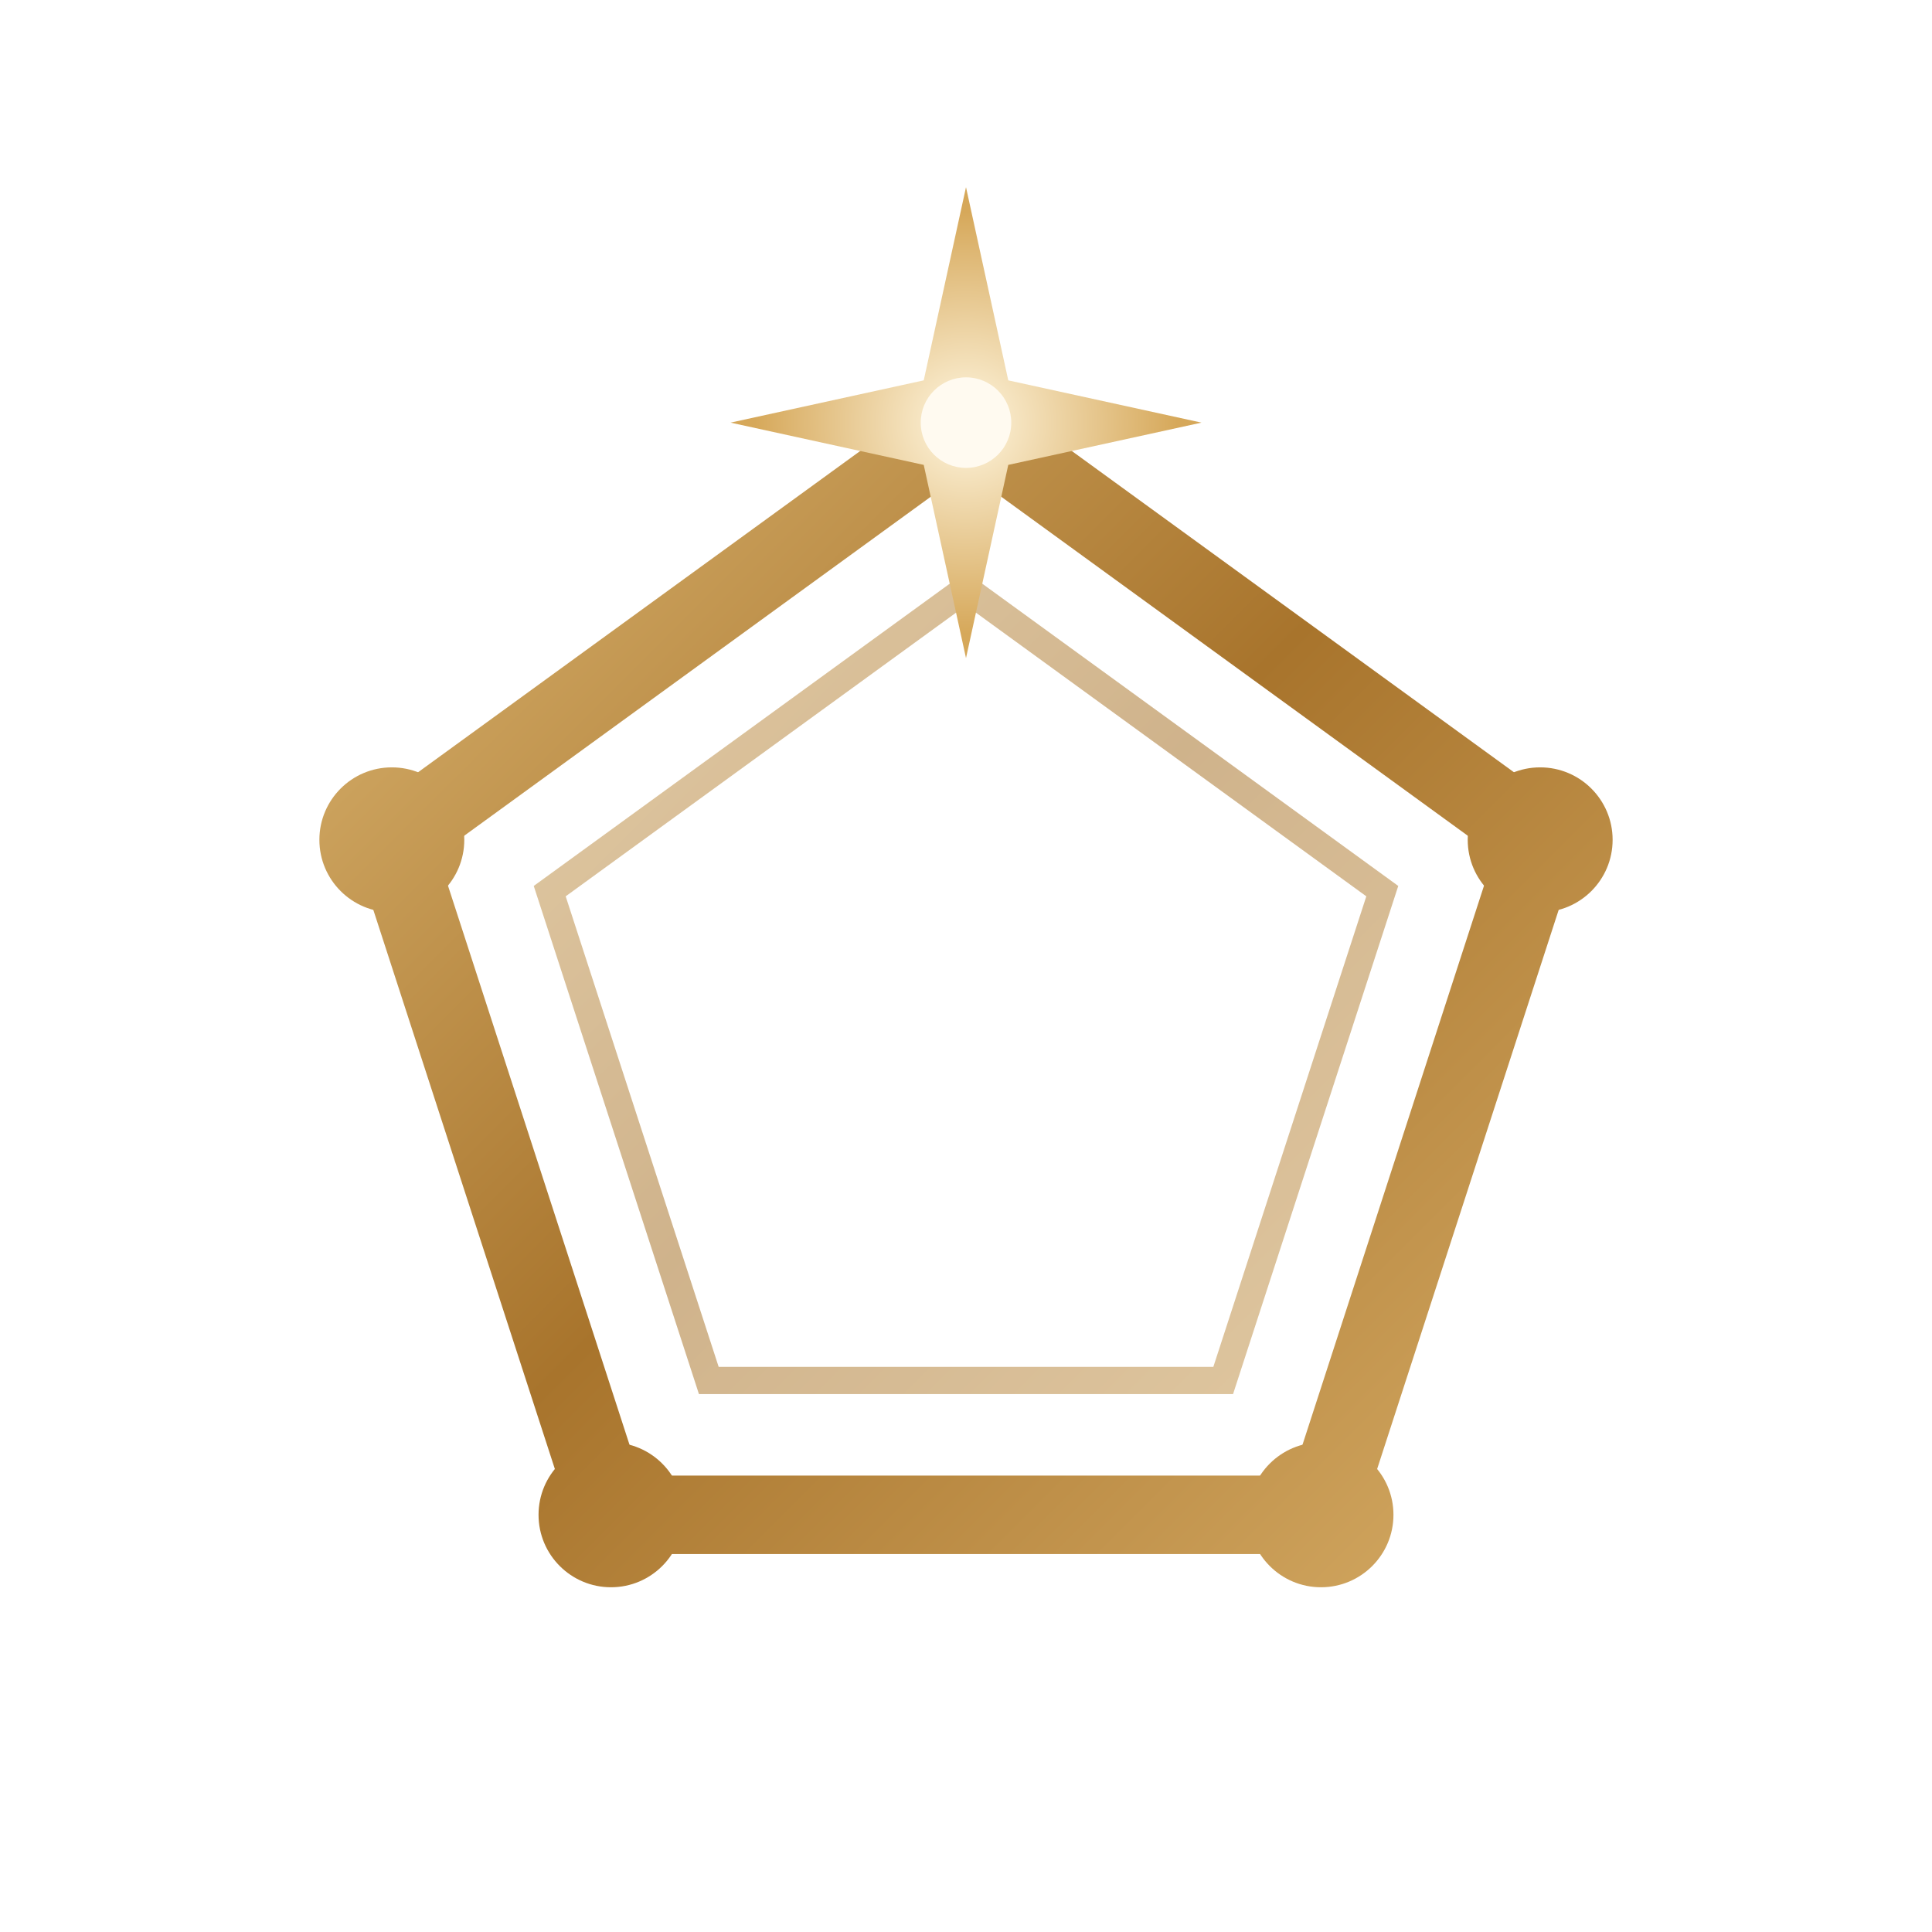
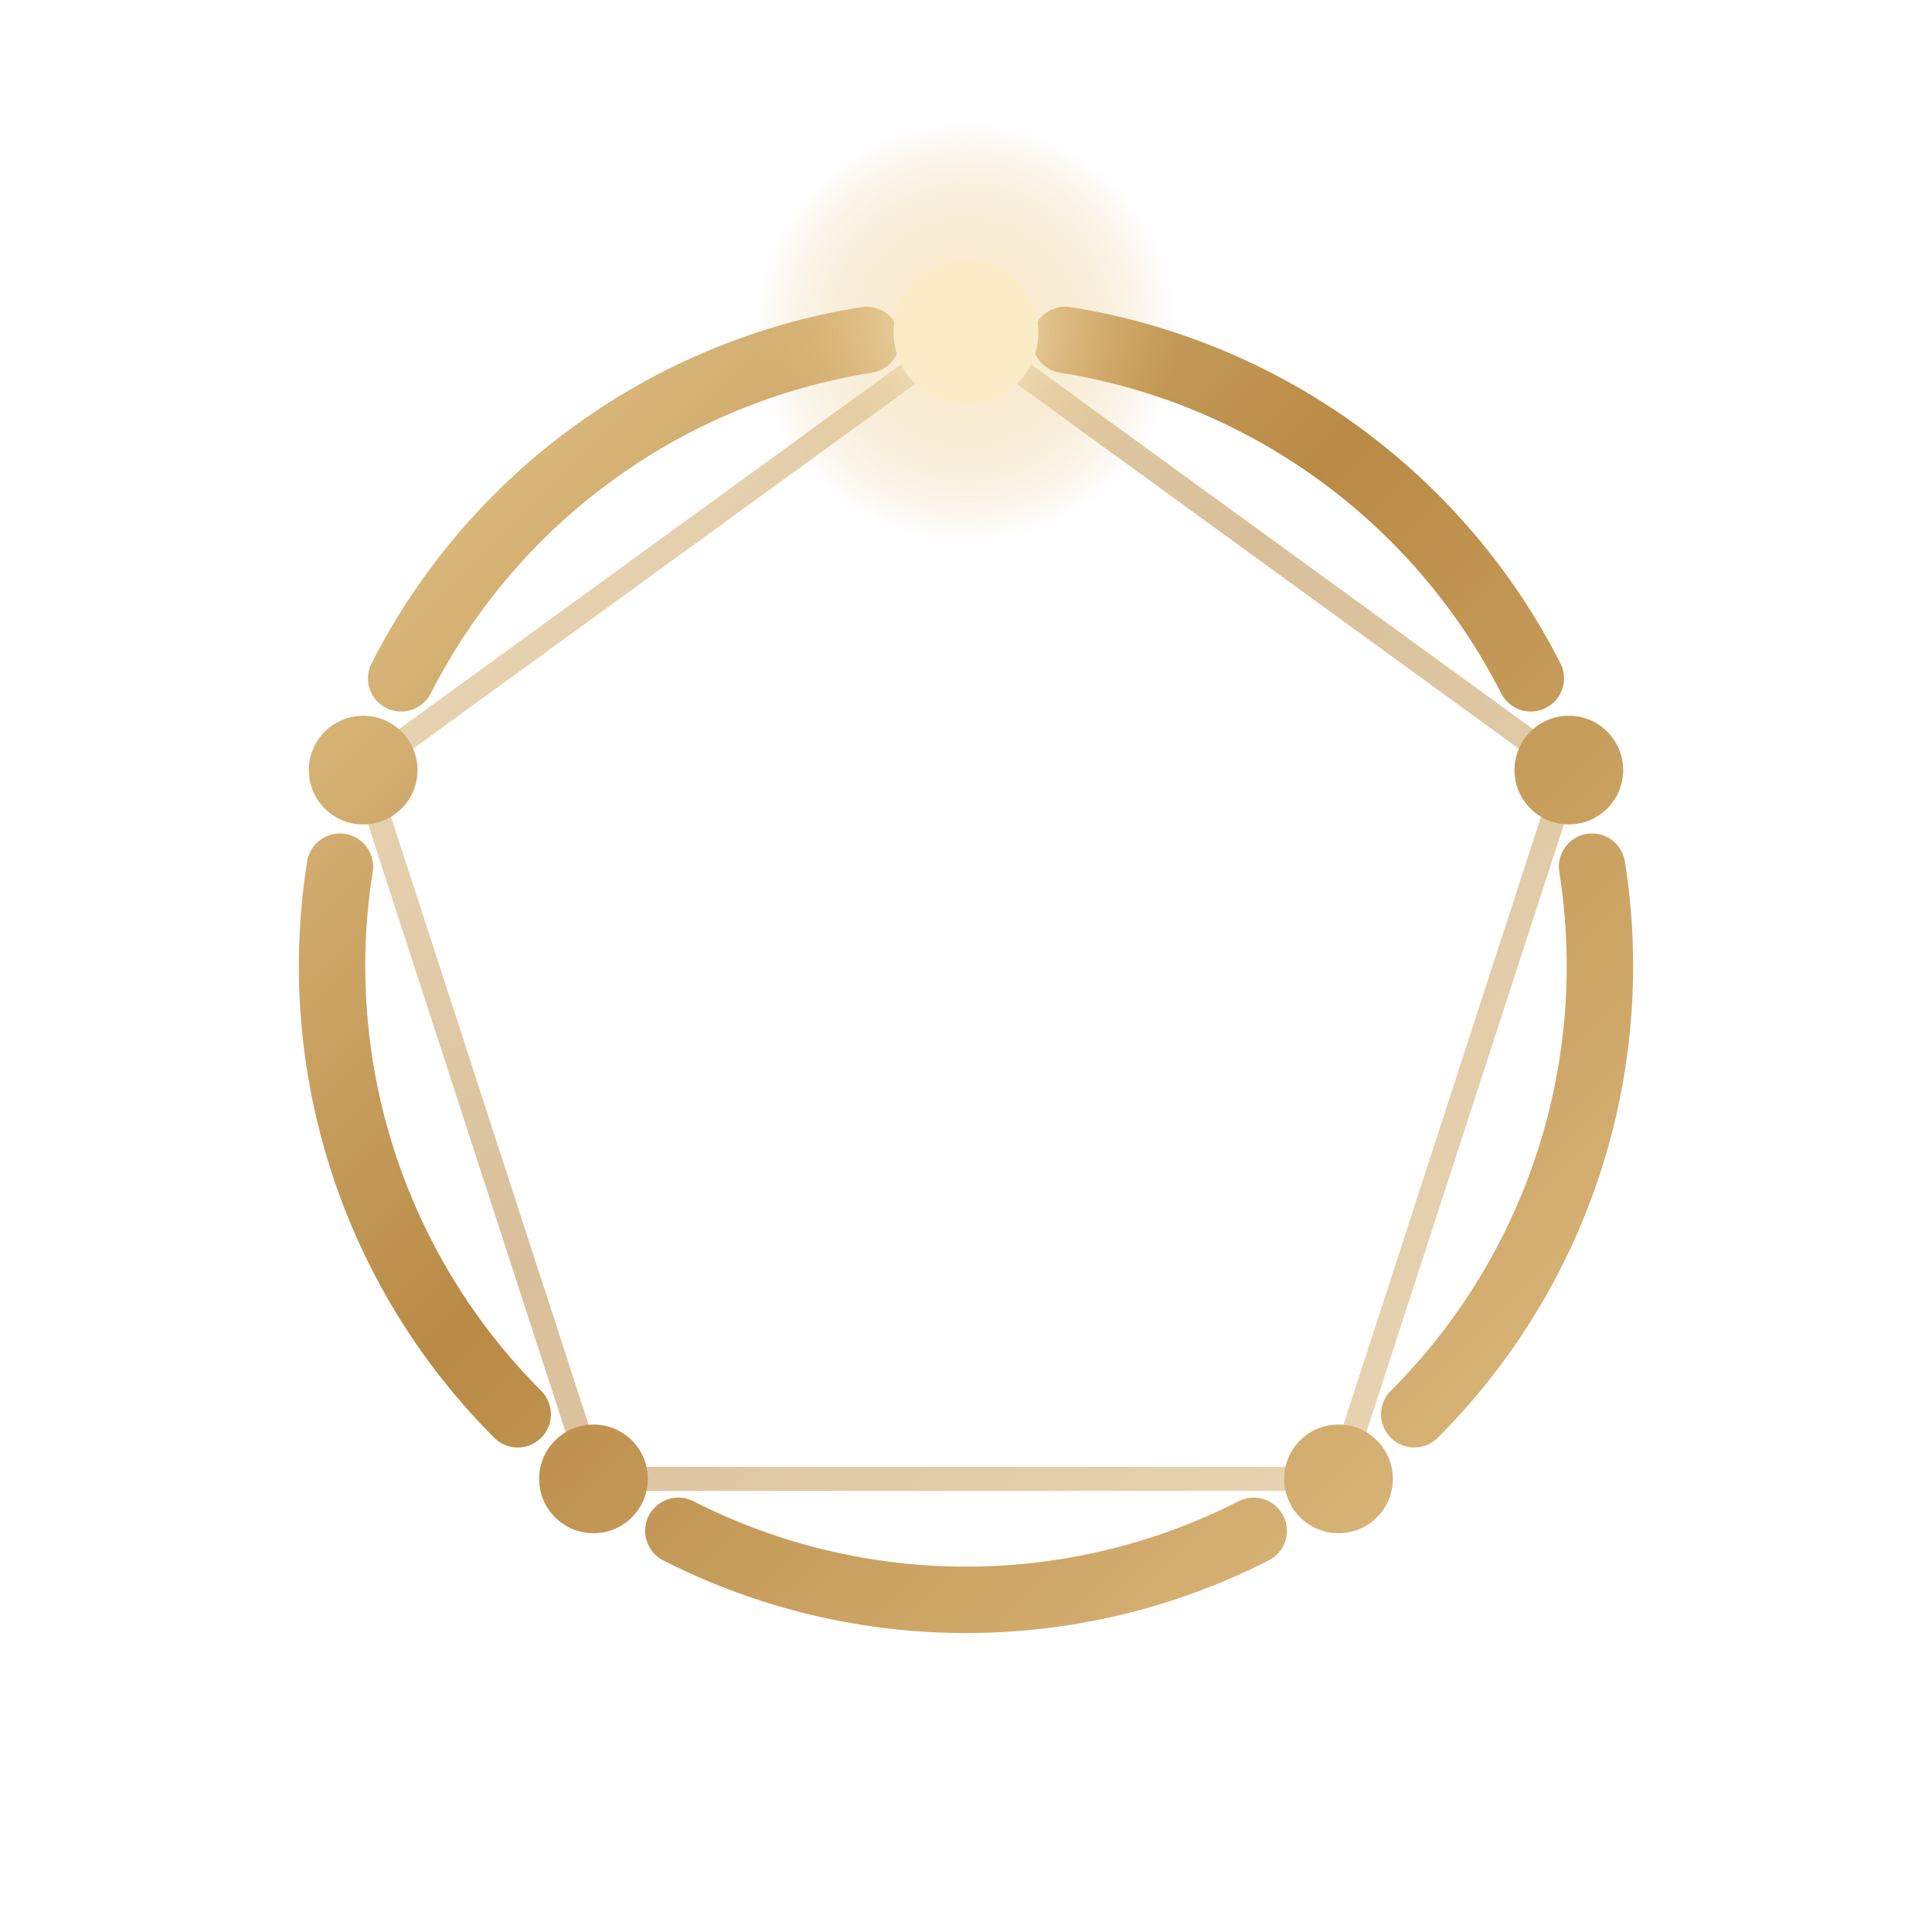
<svg xmlns="http://www.w3.org/2000/svg" viewBox="0 0 64 64" role="img" aria-label="BT-EX5">
  <defs>
-     <linearGradient id="mk-gold" x1="10" y1="10" x2="54" y2="54" gradientUnits="userSpaceOnUse">
-       <stop offset="0" stop-color="#e2bf7c" />
-       <stop offset="0.5" stop-color="#a8742c" />
-       <stop offset="1" stop-color="#d9b06a" />
+     <linearGradient id="mk-gold" x1="8" y1="8" x2="56" y2="56" gradientUnits="userSpaceOnUse">
+       <stop offset="0" stop-color="#ecd29b" />
+       <stop offset="0.45" stop-color="#b98a45" />
+       <stop offset="1" stop-color="#e3c48a" />
    </linearGradient>
-     <radialGradient id="mk-spark" cx="32" cy="14" r="7" gradientUnits="userSpaceOnUse">
-       <stop offset="0" stop-color="#fff6df" />
-       <stop offset="1" stop-color="#d6a85a" />
+     <radialGradient id="mk-light" cx="32" cy="11" r="7" gradientUnits="userSpaceOnUse">
+       <stop offset="0" stop-color="#fff3d6" stop-opacity="0.9" />
+       <stop offset="1" stop-color="#e0b86e" stop-opacity="0" />
    </radialGradient>
  </defs>
-   <path d="M32 14 51.02 27.82 43.76 50.18H20.24L12.98 27.82Z" fill="none" stroke="url(#mk-gold)" stroke-width="2.6" stroke-linejoin="miter" />
-   <path d="M32 19.5 45.79 29.52 40.52 45.73H23.48L18.21 29.52Z" fill="none" stroke="url(#mk-gold)" stroke-width="0.9" opacity="0.55" />
+   <path d="M35.29 11.26A21 21 0 0 1 50.71 22.47 M52.74 28.71A21 21 0 0 1 46.85 46.85 M41.53 50.71A21 21 0 0 1 22.47 50.71 M17.15 46.85A21 21 0 0 1 11.26 28.71 M13.29 22.47A21 21 0 0 1 28.71 11.26" fill="none" stroke="url(#mk-gold)" stroke-width="2.2" stroke-linecap="round" />
+   <path d="M32 11 51.97 25.51 44.34 48.99H19.66L12.03 25.51Z" fill="none" stroke="url(#mk-gold)" stroke-width="0.8" opacity="0.55" />
  <g fill="url(#mk-gold)">
-     <circle cx="51.02" cy="27.82" r="2.4" />
-     <circle cx="43.76" cy="50.18" r="2.4" />
-     <circle cx="20.24" cy="50.18" r="2.4" />
-     <circle cx="12.98" cy="27.82" r="2.4" />
+     <circle cx="51.97" cy="25.51" r="1.8" />
+     <circle cx="44.34" cy="48.99" r="1.8" />
+     <circle cx="19.66" cy="48.99" r="1.8" />
+     <circle cx="12.03" cy="25.51" r="1.8" />
  </g>
-   <path d="M32 6.2 33.4 12.6 39.8 14 33.4 15.4 32 21.8 30.6 15.4 24.2 14 30.6 12.6Z" fill="url(#mk-spark)" />
-   <circle cx="32" cy="14" r="1.5" fill="#fffaf0" />
+   <circle cx="32" cy="11" r="7" fill="url(#mk-light)" />
+   <circle cx="32" cy="11" r="2.4" fill="#fbecc8" />
</svg>
